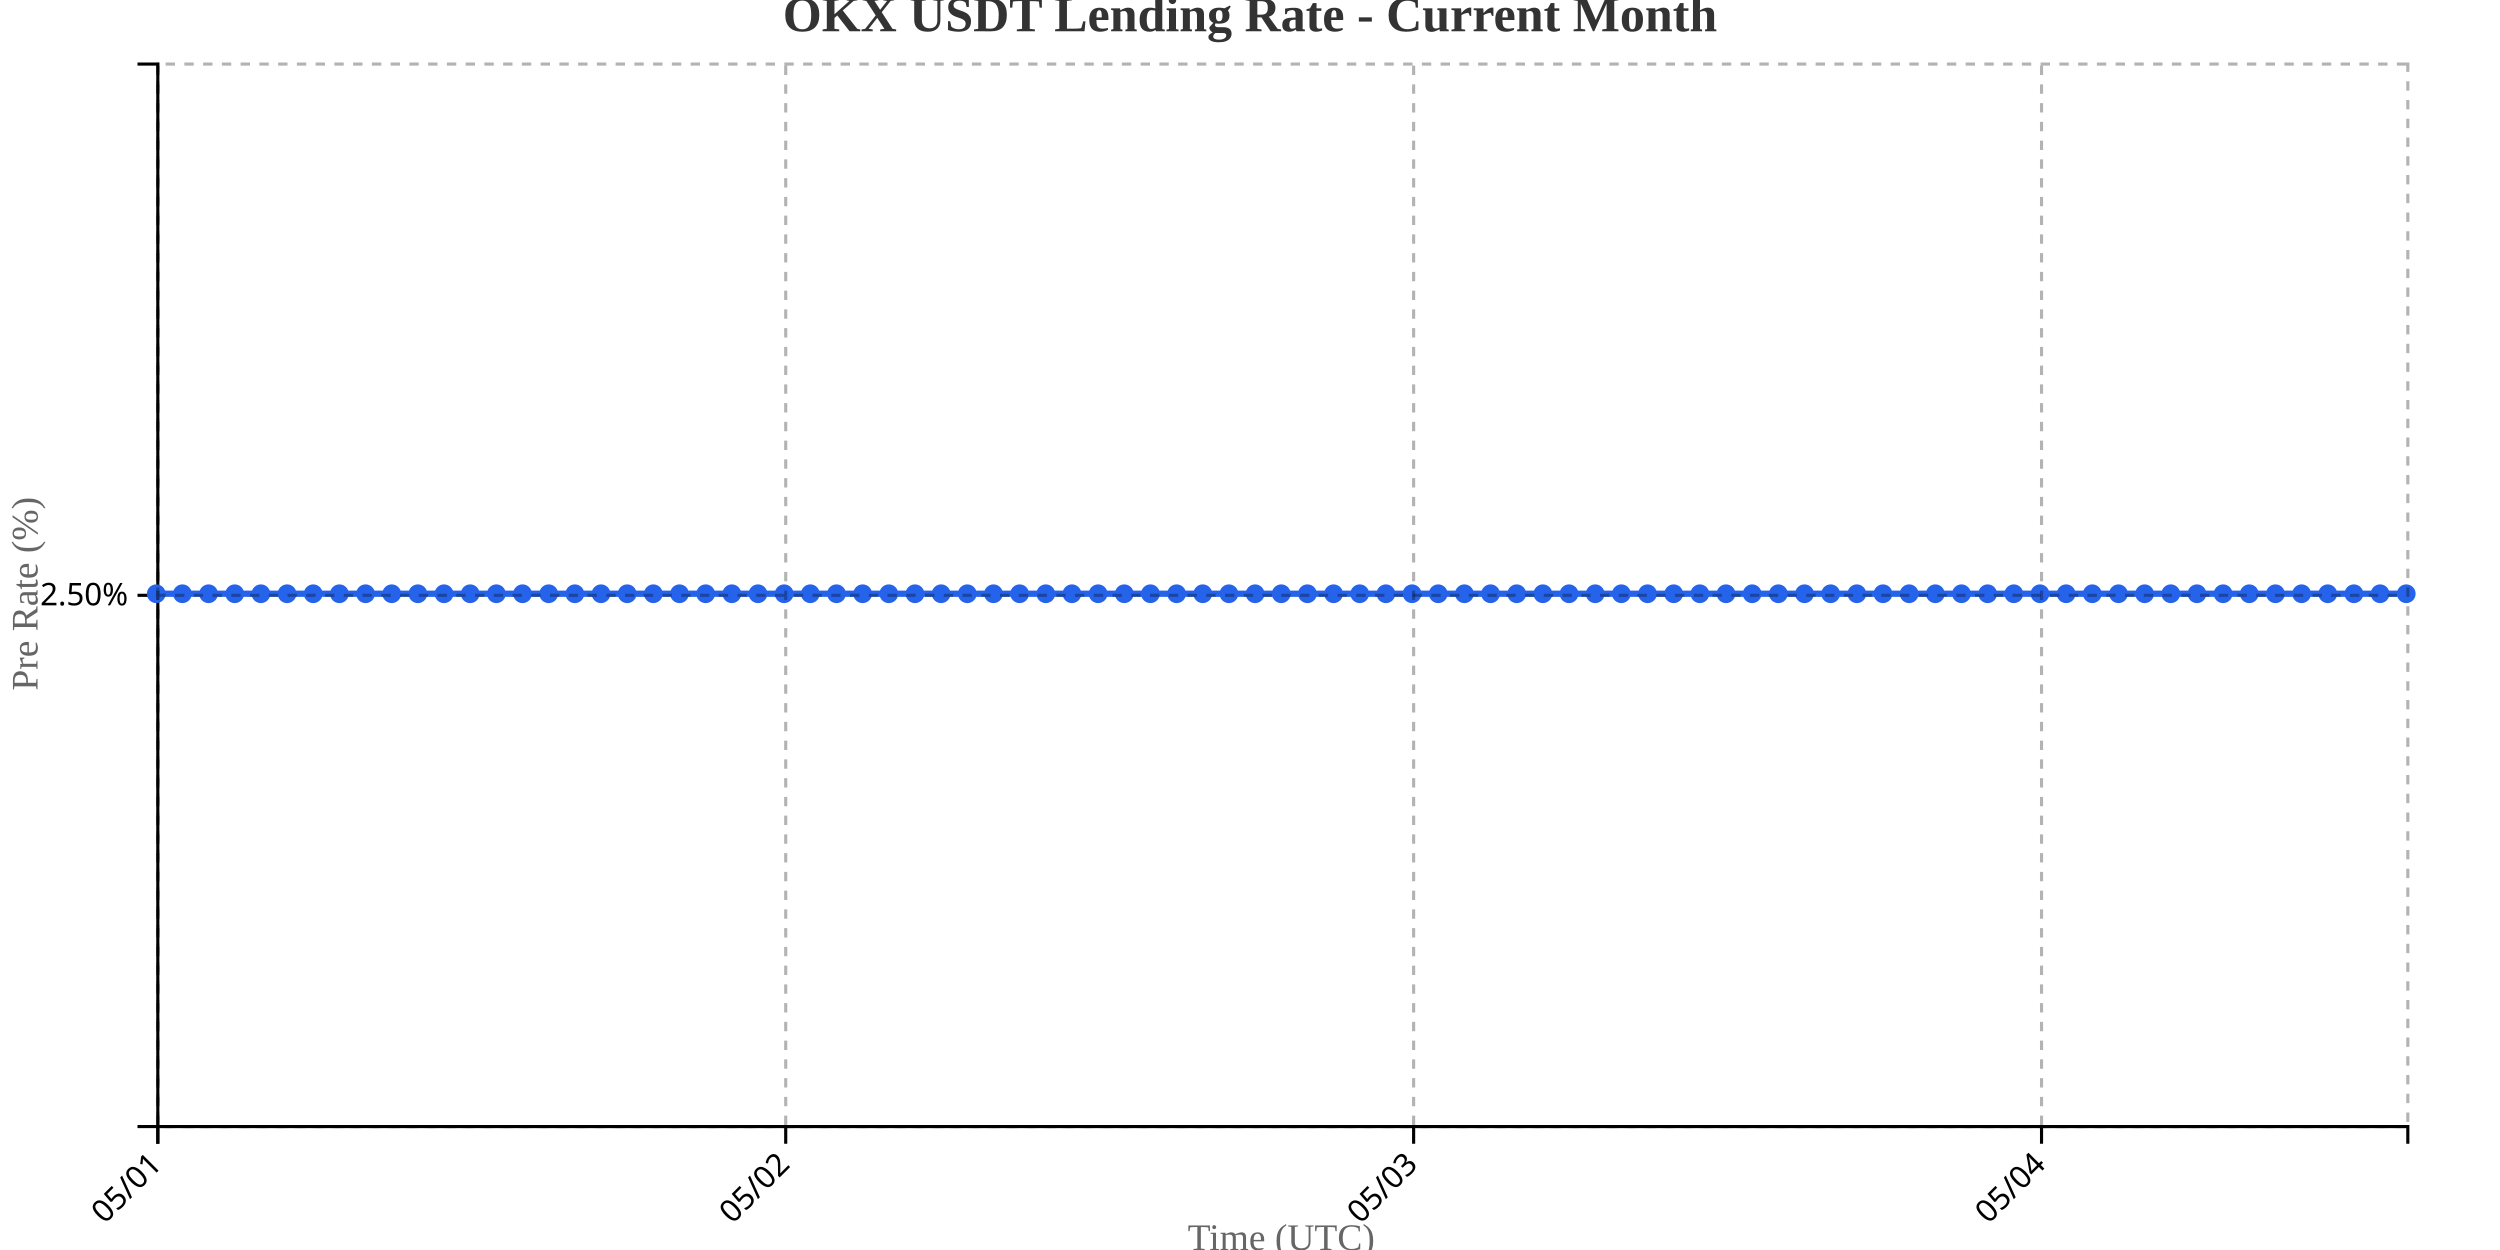
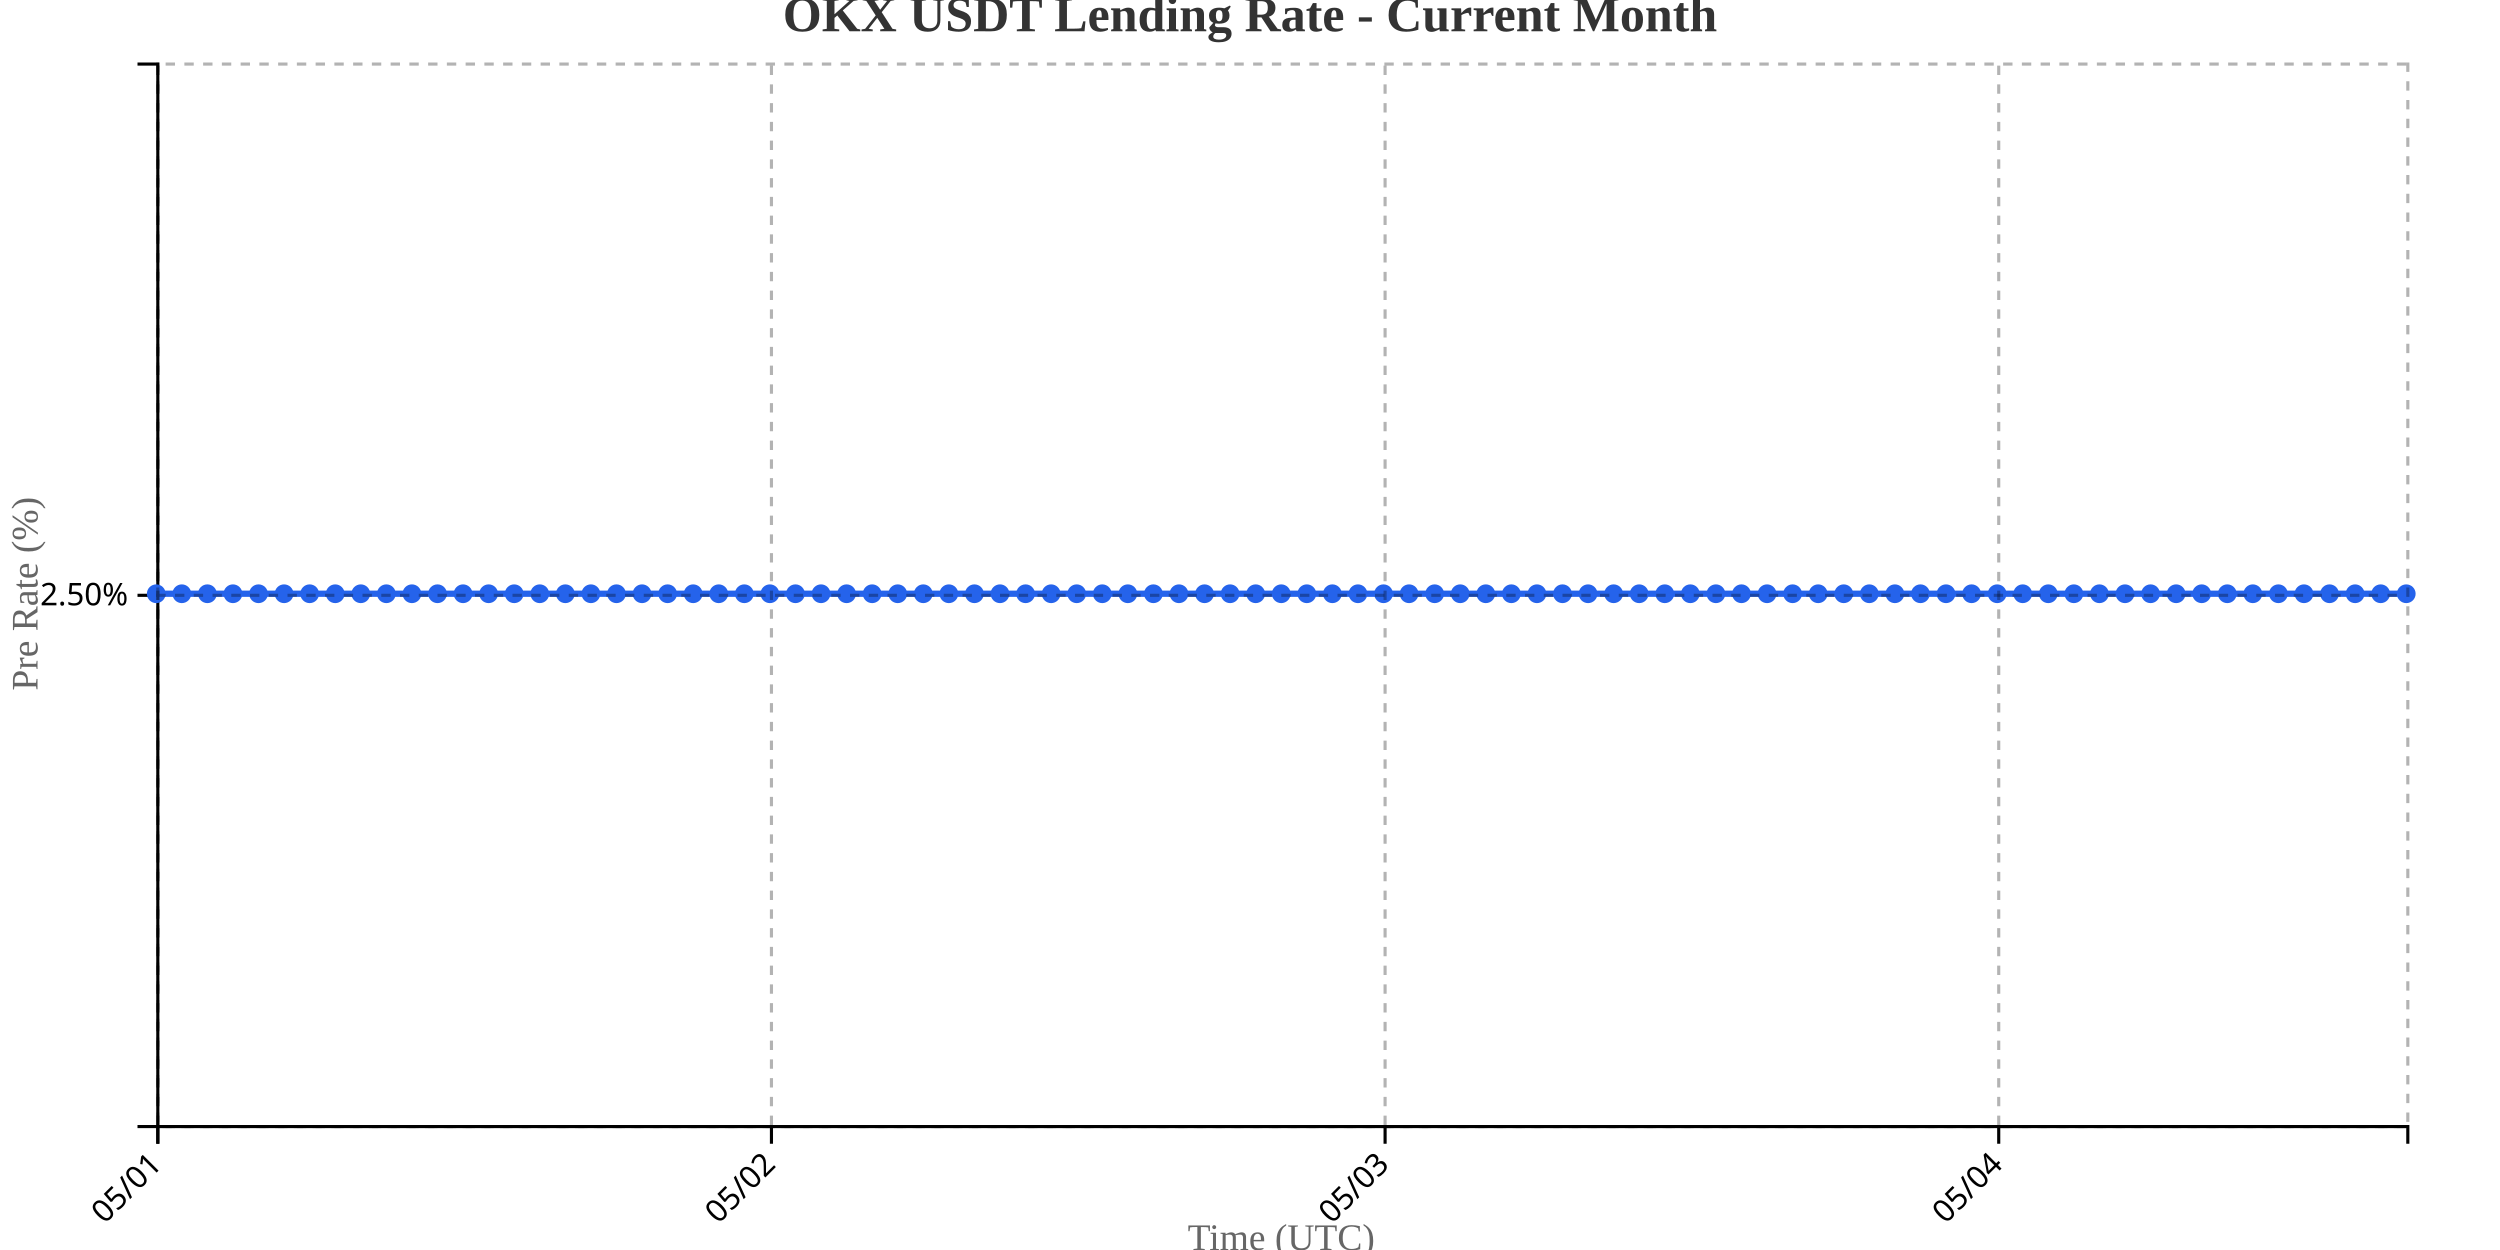
<svg xmlns="http://www.w3.org/2000/svg" width="800" height="400">
  <g transform="translate(50,20)">
    <g transform="translate(0,340)" fill="none" font-size="10" font-family="sans-serif" text-anchor="middle">
      <path class="domain" stroke="currentColor" d="M0.5,6V0.5H720.5V6" />
      <g class="tick" opacity="1" transform="translate(0.5,0)">
        <line stroke="currentColor" y2="6" />
        <text fill="currentColor" y="9" dy=".15em" style="text-anchor: end;" dx="-.8em" transform="rotate(-45)">05/01</text>
      </g>
-       <g class="tick" opacity="1" transform="translate(201.4302,0)">
+       <g class="tick" opacity="1" transform="translate(196.8636,0)">
        <line stroke="currentColor" y2="6" />
        <text fill="currentColor" y="9" dy=".15em" style="text-anchor: end;" dx="-.8em" transform="rotate(-45)">05/02</text>
      </g>
-       <g class="tick" opacity="1" transform="translate(402.3605,0)">
+       <g class="tick" opacity="1" transform="translate(393.2273,0)">
        <line stroke="currentColor" y2="6" />
        <text fill="currentColor" y="9" dy=".15em" style="text-anchor: end;" dx="-.8em" transform="rotate(-45)">05/03</text>
      </g>
-       <g class="tick" opacity="1" transform="translate(603.2907,0)">
+       <g class="tick" opacity="1" transform="translate(589.5909,0)">
        <line stroke="currentColor" y2="6" />
        <text fill="currentColor" y="9" dy=".15em" style="text-anchor: end;" dx="-.8em" transform="rotate(-45)">05/04</text>
      </g>
    </g>
    <g fill="none" font-size="10" font-family="sans-serif" text-anchor="end">
      <path class="domain" stroke="currentColor" d="M-6,340.5H0.5V0.5H-6" />
      <g class="tick" opacity="1" transform="translate(0,170.5)">
        <line stroke="currentColor" x2="-6" />
        <text fill="currentColor" x="-9" dy="0.32em">2.50%</text>
      </g>
    </g>
    <text transform="rotate(-90)" y="-50" x="-170" dy="1em" style="text-anchor: middle; font-size: 12px; fill: #666;">Pre Rate (%)</text>
    <text transform="translate(360, 380)" style="text-anchor: middle; font-size: 12px; fill: #666;">Time (UTC)</text>
-     <path fill="none" stroke="#2563eb" stroke-width="2" d="M0,170C2.791,170,5.581,170,8.372,170C11.163,170,13.953,170,16.744,170C19.535,170,22.326,170,25.116,170C27.907,170,30.698,170,33.488,170C36.279,170,39.07,170,41.86,170C44.651,170,47.442,170,50.233,170C53.023,170,55.814,170,58.605,170C61.395,170,64.186,170,66.977,170C69.767,170,72.558,170,75.349,170C78.14,170,80.93,170,83.721,170C86.512,170,89.302,170,92.093,170C94.884,170,97.674,170,100.465,170C103.256,170,106.047,170,108.837,170C111.628,170,114.419,170,117.209,170C120,170,122.791,170,125.581,170C128.372,170,131.163,170,133.953,170C136.744,170,139.535,170,142.326,170C145.116,170,147.907,170,150.698,170C153.488,170,156.279,170,159.07,170C161.86,170,164.651,170,167.442,170C170.233,170,173.023,170,175.814,170C178.605,170,181.395,170,184.186,170C186.977,170,189.767,170,192.558,170C195.349,170,198.14,170,200.93,170C203.721,170,206.512,170,209.302,170C212.093,170,214.884,170,217.674,170C220.465,170,223.256,170,226.047,170C228.837,170,231.628,170,234.419,170C237.209,170,240,170,242.791,170C245.581,170,248.372,170,251.163,170C253.953,170,256.744,170,259.535,170C262.326,170,265.116,170,267.907,170C270.698,170,273.488,170,276.279,170C279.07,170,281.86,170,284.651,170C287.442,170,290.233,170,293.023,170C295.814,170,298.605,170,301.395,170C304.186,170,306.977,170,309.767,170C312.558,170,315.349,170,318.14,170C320.93,170,323.721,170,326.512,170C329.302,170,332.093,170,334.884,170C337.674,170,340.465,170,343.256,170C346.047,170,348.837,170,351.628,170C354.419,170,357.209,170,360,170C362.791,170,365.581,170,368.372,170C371.163,170,373.953,170,376.744,170C379.535,170,382.326,170,385.116,170C387.907,170,390.698,170,393.488,170C396.279,170,399.07,170,401.86,170C404.651,170,407.442,170,410.233,170C413.023,170,415.814,170,418.605,170C421.395,170,424.186,170,426.977,170C429.767,170,432.558,170,435.349,170C438.14,170,440.93,170,443.721,170C446.512,170,449.302,170,452.093,170C454.884,170,457.674,170,460.465,170C463.256,170,466.047,170,468.837,170C471.628,170,474.419,170,477.209,170C480,170,482.791,170,485.581,170C488.372,170,491.163,170,493.953,170C496.744,170,499.535,170,502.326,170C505.116,170,507.907,170,510.698,170C513.488,170,516.279,170,519.07,170C521.86,170,524.651,170,527.442,170C530.233,170,533.023,170,535.814,170C538.605,170,541.395,170,544.186,170C546.977,170,549.767,170,552.558,170C555.349,170,558.14,170,560.93,170C563.721,170,566.512,170,569.302,170C572.093,170,574.884,170,577.674,170C580.465,170,583.256,170,586.047,170C588.837,170,591.628,170,594.419,170C597.209,170,600,170,602.791,170C605.581,170,608.372,170,611.163,170C613.953,170,616.744,170,619.535,170C622.326,170,625.116,170,627.907,170C630.698,170,633.488,170,636.279,170C639.07,170,641.86,170,644.651,170C647.442,170,650.233,170,653.023,170C655.814,170,658.605,170,661.395,170C664.186,170,666.977,170,669.767,170C672.558,170,675.349,170,678.14,170C680.93,170,683.721,170,686.512,170C689.302,170,692.093,170,694.884,170C697.674,170,700.465,170,703.256,170C706.047,170,708.837,170,711.628,170C714.419,170,717.209,170,720,170" />
+     <path fill="none" stroke="#2563eb" stroke-width="2" d="M0,170C2.727,170,5.455,170,8.182,170C10.909,170,13.636,170,16.364,170C19.091,170,21.818,170,24.545,170C27.273,170,30,170,32.727,170C35.455,170,38.182,170,40.909,170C43.636,170,46.364,170,49.091,170C51.818,170,54.545,170,57.273,170C60,170,62.727,170,65.455,170C68.182,170,70.909,170,73.636,170C76.364,170,79.091,170,81.818,170C84.545,170,87.273,170,90,170C92.727,170,95.455,170,98.182,170C100.909,170,103.636,170,106.364,170C109.091,170,111.818,170,114.545,170C117.273,170,120,170,122.727,170C125.455,170,128.182,170,130.909,170C133.636,170,136.364,170,139.091,170C141.818,170,144.545,170,147.273,170C150,170,152.727,170,155.455,170C158.182,170,160.909,170,163.636,170C166.364,170,169.091,170,171.818,170C174.545,170,177.273,170,180,170C182.727,170,185.455,170,188.182,170C190.909,170,193.636,170,196.364,170C199.091,170,201.818,170,204.545,170C207.273,170,210,170,212.727,170C215.455,170,218.182,170,220.909,170C223.636,170,226.364,170,229.091,170C231.818,170,234.545,170,237.273,170C240,170,242.727,170,245.455,170C248.182,170,250.909,170,253.636,170C256.364,170,259.091,170,261.818,170C264.545,170,267.273,170,270,170C272.727,170,275.455,170,278.182,170C280.909,170,283.636,170,286.364,170C289.091,170,291.818,170,294.545,170C297.273,170,300,170,302.727,170C305.455,170,308.182,170,310.909,170C313.636,170,316.364,170,319.091,170C321.818,170,324.545,170,327.273,170C330,170,332.727,170,335.455,170C338.182,170,340.909,170,343.636,170C346.364,170,349.091,170,351.818,170C354.545,170,357.273,170,360,170C362.727,170,365.455,170,368.182,170C370.909,170,373.636,170,376.364,170C379.091,170,381.818,170,384.545,170C387.273,170,390,170,392.727,170C395.455,170,398.182,170,400.909,170C403.636,170,406.364,170,409.091,170C411.818,170,414.545,170,417.273,170C420,170,422.727,170,425.455,170C428.182,170,430.909,170,433.636,170C436.364,170,439.091,170,441.818,170C444.545,170,447.273,170,450,170C452.727,170,455.455,170,458.182,170C460.909,170,463.636,170,466.364,170C469.091,170,471.818,170,474.545,170C477.273,170,480,170,482.727,170C485.455,170,488.182,170,490.909,170C493.636,170,496.364,170,499.091,170C501.818,170,504.545,170,507.273,170C510,170,512.727,170,515.455,170C518.182,170,520.909,170,523.636,170C526.364,170,529.091,170,531.818,170C534.545,170,537.273,170,540,170C542.727,170,545.455,170,548.182,170C550.909,170,553.636,170,556.364,170C559.091,170,561.818,170,564.545,170C567.273,170,570,170,572.727,170C575.455,170,578.182,170,580.909,170C583.636,170,586.364,170,589.091,170C591.818,170,594.545,170,597.273,170C600,170,602.727,170,605.455,170C608.182,170,610.909,170,613.636,170C616.364,170,619.091,170,621.818,170C624.545,170,627.273,170,630,170C632.727,170,635.455,170,638.182,170C640.909,170,643.636,170,646.364,170C649.091,170,651.818,170,654.545,170C657.273,170,660,170,662.727,170C665.455,170,668.182,170,670.909,170C673.636,170,676.364,170,679.091,170C681.818,170,684.545,170,687.273,170C690,170,692.727,170,695.455,170C698.182,170,700.909,170,703.636,170C706.364,170,709.091,170,711.818,170C714.545,170,717.273,170,720,170" />
    <circle class="dot" cx="0" cy="170" r="3" fill="#2563eb" />
-     <circle class="dot" cx="8.372" cy="170" r="3" fill="#2563eb" />
-     <circle class="dot" cx="16.744" cy="170" r="3" fill="#2563eb" />
-     <circle class="dot" cx="25.116" cy="170" r="3" fill="#2563eb" />
-     <circle class="dot" cx="33.488" cy="170" r="3" fill="#2563eb" />
-     <circle class="dot" cx="41.86" cy="170" r="3" fill="#2563eb" />
-     <circle class="dot" cx="50.233" cy="170" r="3" fill="#2563eb" />
-     <circle class="dot" cx="58.605" cy="170" r="3" fill="#2563eb" />
-     <circle class="dot" cx="66.977" cy="170" r="3" fill="#2563eb" />
-     <circle class="dot" cx="75.349" cy="170" r="3" fill="#2563eb" />
-     <circle class="dot" cx="83.721" cy="170" r="3" fill="#2563eb" />
-     <circle class="dot" cx="92.093" cy="170" r="3" fill="#2563eb" />
-     <circle class="dot" cx="100.465" cy="170" r="3" fill="#2563eb" />
-     <circle class="dot" cx="108.837" cy="170" r="3" fill="#2563eb" />
-     <circle class="dot" cx="117.209" cy="170" r="3" fill="#2563eb" />
-     <circle class="dot" cx="125.581" cy="170" r="3" fill="#2563eb" />
-     <circle class="dot" cx="133.953" cy="170" r="3" fill="#2563eb" />
-     <circle class="dot" cx="142.326" cy="170" r="3" fill="#2563eb" />
-     <circle class="dot" cx="150.698" cy="170" r="3" fill="#2563eb" />
-     <circle class="dot" cx="159.07" cy="170" r="3" fill="#2563eb" />
-     <circle class="dot" cx="167.442" cy="170" r="3" fill="#2563eb" />
-     <circle class="dot" cx="175.814" cy="170" r="3" fill="#2563eb" />
-     <circle class="dot" cx="184.186" cy="170" r="3" fill="#2563eb" />
-     <circle class="dot" cx="192.558" cy="170" r="3" fill="#2563eb" />
-     <circle class="dot" cx="200.93" cy="170" r="3" fill="#2563eb" />
-     <circle class="dot" cx="209.302" cy="170" r="3" fill="#2563eb" />
-     <circle class="dot" cx="217.674" cy="170" r="3" fill="#2563eb" />
-     <circle class="dot" cx="226.047" cy="170" r="3" fill="#2563eb" />
-     <circle class="dot" cx="234.419" cy="170" r="3" fill="#2563eb" />
-     <circle class="dot" cx="242.791" cy="170" r="3" fill="#2563eb" />
-     <circle class="dot" cx="251.163" cy="170" r="3" fill="#2563eb" />
-     <circle class="dot" cx="259.535" cy="170" r="3" fill="#2563eb" />
-     <circle class="dot" cx="267.907" cy="170" r="3" fill="#2563eb" />
-     <circle class="dot" cx="276.279" cy="170" r="3" fill="#2563eb" />
-     <circle class="dot" cx="284.651" cy="170" r="3" fill="#2563eb" />
-     <circle class="dot" cx="293.023" cy="170" r="3" fill="#2563eb" />
-     <circle class="dot" cx="301.395" cy="170" r="3" fill="#2563eb" />
-     <circle class="dot" cx="309.767" cy="170" r="3" fill="#2563eb" />
-     <circle class="dot" cx="318.14" cy="170" r="3" fill="#2563eb" />
-     <circle class="dot" cx="326.512" cy="170" r="3" fill="#2563eb" />
-     <circle class="dot" cx="334.884" cy="170" r="3" fill="#2563eb" />
-     <circle class="dot" cx="343.256" cy="170" r="3" fill="#2563eb" />
-     <circle class="dot" cx="351.628" cy="170" r="3" fill="#2563eb" />
+     <circle class="dot" cx="8.182" cy="170" r="3" fill="#2563eb" />
+     <circle class="dot" cx="16.364" cy="170" r="3" fill="#2563eb" />
+     <circle class="dot" cx="24.545" cy="170" r="3" fill="#2563eb" />
+     <circle class="dot" cx="32.727" cy="170" r="3" fill="#2563eb" />
+     <circle class="dot" cx="40.909" cy="170" r="3" fill="#2563eb" />
+     <circle class="dot" cx="49.091" cy="170" r="3" fill="#2563eb" />
+     <circle class="dot" cx="57.273" cy="170" r="3" fill="#2563eb" />
+     <circle class="dot" cx="65.455" cy="170" r="3" fill="#2563eb" />
+     <circle class="dot" cx="73.636" cy="170" r="3" fill="#2563eb" />
+     <circle class="dot" cx="81.818" cy="170" r="3" fill="#2563eb" />
+     <circle class="dot" cx="90" cy="170" r="3" fill="#2563eb" />
+     <circle class="dot" cx="98.182" cy="170" r="3" fill="#2563eb" />
+     <circle class="dot" cx="106.364" cy="170" r="3" fill="#2563eb" />
+     <circle class="dot" cx="114.545" cy="170" r="3" fill="#2563eb" />
+     <circle class="dot" cx="122.727" cy="170" r="3" fill="#2563eb" />
+     <circle class="dot" cx="130.909" cy="170" r="3" fill="#2563eb" />
+     <circle class="dot" cx="139.091" cy="170" r="3" fill="#2563eb" />
+     <circle class="dot" cx="147.273" cy="170" r="3" fill="#2563eb" />
+     <circle class="dot" cx="155.455" cy="170" r="3" fill="#2563eb" />
+     <circle class="dot" cx="163.636" cy="170" r="3" fill="#2563eb" />
+     <circle class="dot" cx="171.818" cy="170" r="3" fill="#2563eb" />
+     <circle class="dot" cx="180" cy="170" r="3" fill="#2563eb" />
+     <circle class="dot" cx="188.182" cy="170" r="3" fill="#2563eb" />
+     <circle class="dot" cx="196.364" cy="170" r="3" fill="#2563eb" />
+     <circle class="dot" cx="204.545" cy="170" r="3" fill="#2563eb" />
+     <circle class="dot" cx="212.727" cy="170" r="3" fill="#2563eb" />
+     <circle class="dot" cx="220.909" cy="170" r="3" fill="#2563eb" />
+     <circle class="dot" cx="229.091" cy="170" r="3" fill="#2563eb" />
+     <circle class="dot" cx="237.273" cy="170" r="3" fill="#2563eb" />
+     <circle class="dot" cx="245.455" cy="170" r="3" fill="#2563eb" />
+     <circle class="dot" cx="253.636" cy="170" r="3" fill="#2563eb" />
+     <circle class="dot" cx="261.818" cy="170" r="3" fill="#2563eb" />
+     <circle class="dot" cx="270" cy="170" r="3" fill="#2563eb" />
+     <circle class="dot" cx="278.182" cy="170" r="3" fill="#2563eb" />
+     <circle class="dot" cx="286.364" cy="170" r="3" fill="#2563eb" />
+     <circle class="dot" cx="294.545" cy="170" r="3" fill="#2563eb" />
+     <circle class="dot" cx="302.727" cy="170" r="3" fill="#2563eb" />
+     <circle class="dot" cx="310.909" cy="170" r="3" fill="#2563eb" />
+     <circle class="dot" cx="319.091" cy="170" r="3" fill="#2563eb" />
+     <circle class="dot" cx="327.273" cy="170" r="3" fill="#2563eb" />
+     <circle class="dot" cx="335.455" cy="170" r="3" fill="#2563eb" />
+     <circle class="dot" cx="343.636" cy="170" r="3" fill="#2563eb" />
+     <circle class="dot" cx="351.818" cy="170" r="3" fill="#2563eb" />
    <circle class="dot" cx="360" cy="170" r="3" fill="#2563eb" />
-     <circle class="dot" cx="368.372" cy="170" r="3" fill="#2563eb" />
-     <circle class="dot" cx="376.744" cy="170" r="3" fill="#2563eb" />
-     <circle class="dot" cx="385.116" cy="170" r="3" fill="#2563eb" />
-     <circle class="dot" cx="393.488" cy="170" r="3" fill="#2563eb" />
-     <circle class="dot" cx="401.86" cy="170" r="3" fill="#2563eb" />
-     <circle class="dot" cx="410.233" cy="170" r="3" fill="#2563eb" />
-     <circle class="dot" cx="418.605" cy="170" r="3" fill="#2563eb" />
-     <circle class="dot" cx="426.977" cy="170" r="3" fill="#2563eb" />
-     <circle class="dot" cx="435.349" cy="170" r="3" fill="#2563eb" />
-     <circle class="dot" cx="443.721" cy="170" r="3" fill="#2563eb" />
-     <circle class="dot" cx="452.093" cy="170" r="3" fill="#2563eb" />
-     <circle class="dot" cx="460.465" cy="170" r="3" fill="#2563eb" />
-     <circle class="dot" cx="468.837" cy="170" r="3" fill="#2563eb" />
-     <circle class="dot" cx="477.209" cy="170" r="3" fill="#2563eb" />
-     <circle class="dot" cx="485.581" cy="170" r="3" fill="#2563eb" />
-     <circle class="dot" cx="493.953" cy="170" r="3" fill="#2563eb" />
-     <circle class="dot" cx="502.326" cy="170" r="3" fill="#2563eb" />
-     <circle class="dot" cx="510.698" cy="170" r="3" fill="#2563eb" />
-     <circle class="dot" cx="519.07" cy="170" r="3" fill="#2563eb" />
-     <circle class="dot" cx="527.442" cy="170" r="3" fill="#2563eb" />
-     <circle class="dot" cx="535.814" cy="170" r="3" fill="#2563eb" />
-     <circle class="dot" cx="544.186" cy="170" r="3" fill="#2563eb" />
-     <circle class="dot" cx="552.558" cy="170" r="3" fill="#2563eb" />
-     <circle class="dot" cx="560.93" cy="170" r="3" fill="#2563eb" />
-     <circle class="dot" cx="569.302" cy="170" r="3" fill="#2563eb" />
-     <circle class="dot" cx="577.674" cy="170" r="3" fill="#2563eb" />
-     <circle class="dot" cx="586.047" cy="170" r="3" fill="#2563eb" />
-     <circle class="dot" cx="594.419" cy="170" r="3" fill="#2563eb" />
-     <circle class="dot" cx="602.791" cy="170" r="3" fill="#2563eb" />
-     <circle class="dot" cx="611.163" cy="170" r="3" fill="#2563eb" />
-     <circle class="dot" cx="619.535" cy="170" r="3" fill="#2563eb" />
-     <circle class="dot" cx="627.907" cy="170" r="3" fill="#2563eb" />
-     <circle class="dot" cx="636.279" cy="170" r="3" fill="#2563eb" />
-     <circle class="dot" cx="644.651" cy="170" r="3" fill="#2563eb" />
-     <circle class="dot" cx="653.023" cy="170" r="3" fill="#2563eb" />
-     <circle class="dot" cx="661.395" cy="170" r="3" fill="#2563eb" />
-     <circle class="dot" cx="669.767" cy="170" r="3" fill="#2563eb" />
-     <circle class="dot" cx="678.14" cy="170" r="3" fill="#2563eb" />
-     <circle class="dot" cx="686.512" cy="170" r="3" fill="#2563eb" />
-     <circle class="dot" cx="694.884" cy="170" r="3" fill="#2563eb" />
-     <circle class="dot" cx="703.256" cy="170" r="3" fill="#2563eb" />
-     <circle class="dot" cx="711.628" cy="170" r="3" fill="#2563eb" />
+     <circle class="dot" cx="368.182" cy="170" r="3" fill="#2563eb" />
+     <circle class="dot" cx="376.364" cy="170" r="3" fill="#2563eb" />
+     <circle class="dot" cx="384.545" cy="170" r="3" fill="#2563eb" />
+     <circle class="dot" cx="392.727" cy="170" r="3" fill="#2563eb" />
+     <circle class="dot" cx="400.909" cy="170" r="3" fill="#2563eb" />
+     <circle class="dot" cx="409.091" cy="170" r="3" fill="#2563eb" />
+     <circle class="dot" cx="417.273" cy="170" r="3" fill="#2563eb" />
+     <circle class="dot" cx="425.455" cy="170" r="3" fill="#2563eb" />
+     <circle class="dot" cx="433.636" cy="170" r="3" fill="#2563eb" />
+     <circle class="dot" cx="441.818" cy="170" r="3" fill="#2563eb" />
+     <circle class="dot" cx="450" cy="170" r="3" fill="#2563eb" />
+     <circle class="dot" cx="458.182" cy="170" r="3" fill="#2563eb" />
+     <circle class="dot" cx="466.364" cy="170" r="3" fill="#2563eb" />
+     <circle class="dot" cx="474.545" cy="170" r="3" fill="#2563eb" />
+     <circle class="dot" cx="482.727" cy="170" r="3" fill="#2563eb" />
+     <circle class="dot" cx="490.909" cy="170" r="3" fill="#2563eb" />
+     <circle class="dot" cx="499.091" cy="170" r="3" fill="#2563eb" />
+     <circle class="dot" cx="507.273" cy="170" r="3" fill="#2563eb" />
+     <circle class="dot" cx="515.455" cy="170" r="3" fill="#2563eb" />
+     <circle class="dot" cx="523.636" cy="170" r="3" fill="#2563eb" />
+     <circle class="dot" cx="531.818" cy="170" r="3" fill="#2563eb" />
+     <circle class="dot" cx="540" cy="170" r="3" fill="#2563eb" />
+     <circle class="dot" cx="548.182" cy="170" r="3" fill="#2563eb" />
+     <circle class="dot" cx="556.364" cy="170" r="3" fill="#2563eb" />
+     <circle class="dot" cx="564.545" cy="170" r="3" fill="#2563eb" />
+     <circle class="dot" cx="572.727" cy="170" r="3" fill="#2563eb" />
+     <circle class="dot" cx="580.909" cy="170" r="3" fill="#2563eb" />
+     <circle class="dot" cx="589.091" cy="170" r="3" fill="#2563eb" />
+     <circle class="dot" cx="597.273" cy="170" r="3" fill="#2563eb" />
+     <circle class="dot" cx="605.455" cy="170" r="3" fill="#2563eb" />
+     <circle class="dot" cx="613.636" cy="170" r="3" fill="#2563eb" />
+     <circle class="dot" cx="621.818" cy="170" r="3" fill="#2563eb" />
+     <circle class="dot" cx="630" cy="170" r="3" fill="#2563eb" />
+     <circle class="dot" cx="638.182" cy="170" r="3" fill="#2563eb" />
+     <circle class="dot" cx="646.364" cy="170" r="3" fill="#2563eb" />
+     <circle class="dot" cx="654.545" cy="170" r="3" fill="#2563eb" />
+     <circle class="dot" cx="662.727" cy="170" r="3" fill="#2563eb" />
+     <circle class="dot" cx="670.909" cy="170" r="3" fill="#2563eb" />
+     <circle class="dot" cx="679.091" cy="170" r="3" fill="#2563eb" />
+     <circle class="dot" cx="687.273" cy="170" r="3" fill="#2563eb" />
+     <circle class="dot" cx="695.455" cy="170" r="3" fill="#2563eb" />
+     <circle class="dot" cx="703.636" cy="170" r="3" fill="#2563eb" />
+     <circle class="dot" cx="711.818" cy="170" r="3" fill="#2563eb" />
    <circle class="dot" cx="720" cy="170" r="3" fill="#2563eb" />
    <g class="grid" transform="translate(0,340)" fill="none" font-size="10" font-family="sans-serif" text-anchor="middle" style="stroke-dasharray: 3,3; opacity: 0.3;">
      <path class="domain" stroke="currentColor" d="M0.5,-340V0.5H720.5V-340" />
      <g class="tick" opacity="1" transform="translate(0.5,0)">
        <line stroke="currentColor" y2="-340" />
        <text fill="currentColor" y="3" dy="0.71em" />
      </g>
-       <g class="tick" opacity="1" transform="translate(201.4302,0)">
+       <g class="tick" opacity="1" transform="translate(196.8636,0)">
        <line stroke="currentColor" y2="-340" />
        <text fill="currentColor" y="3" dy="0.71em" />
      </g>
-       <g class="tick" opacity="1" transform="translate(402.3605,0)">
+       <g class="tick" opacity="1" transform="translate(393.2273,0)">
        <line stroke="currentColor" y2="-340" />
        <text fill="currentColor" y="3" dy="0.71em" />
      </g>
-       <g class="tick" opacity="1" transform="translate(603.2907,0)">
+       <g class="tick" opacity="1" transform="translate(589.5909,0)">
        <line stroke="currentColor" y2="-340" />
        <text fill="currentColor" y="3" dy="0.71em" />
      </g>
    </g>
    <g class="grid" fill="none" font-size="10" font-family="sans-serif" text-anchor="end" style="stroke-dasharray: 3,3; opacity: 0.3;">
      <path class="domain" stroke="currentColor" d="M720,340.5H0.5V0.5H720" />
      <g class="tick" opacity="1" transform="translate(0,170.5)">
        <line stroke="currentColor" x2="720" />
        <text fill="currentColor" x="-3" dy="0.32em" />
      </g>
    </g>
  </g>
  <text x="400" y="10" text-anchor="middle" style="font-size: 16px; font-weight: bold; fill: #333;">OKX USDT Lending Rate - Current Month</text>
</svg>
